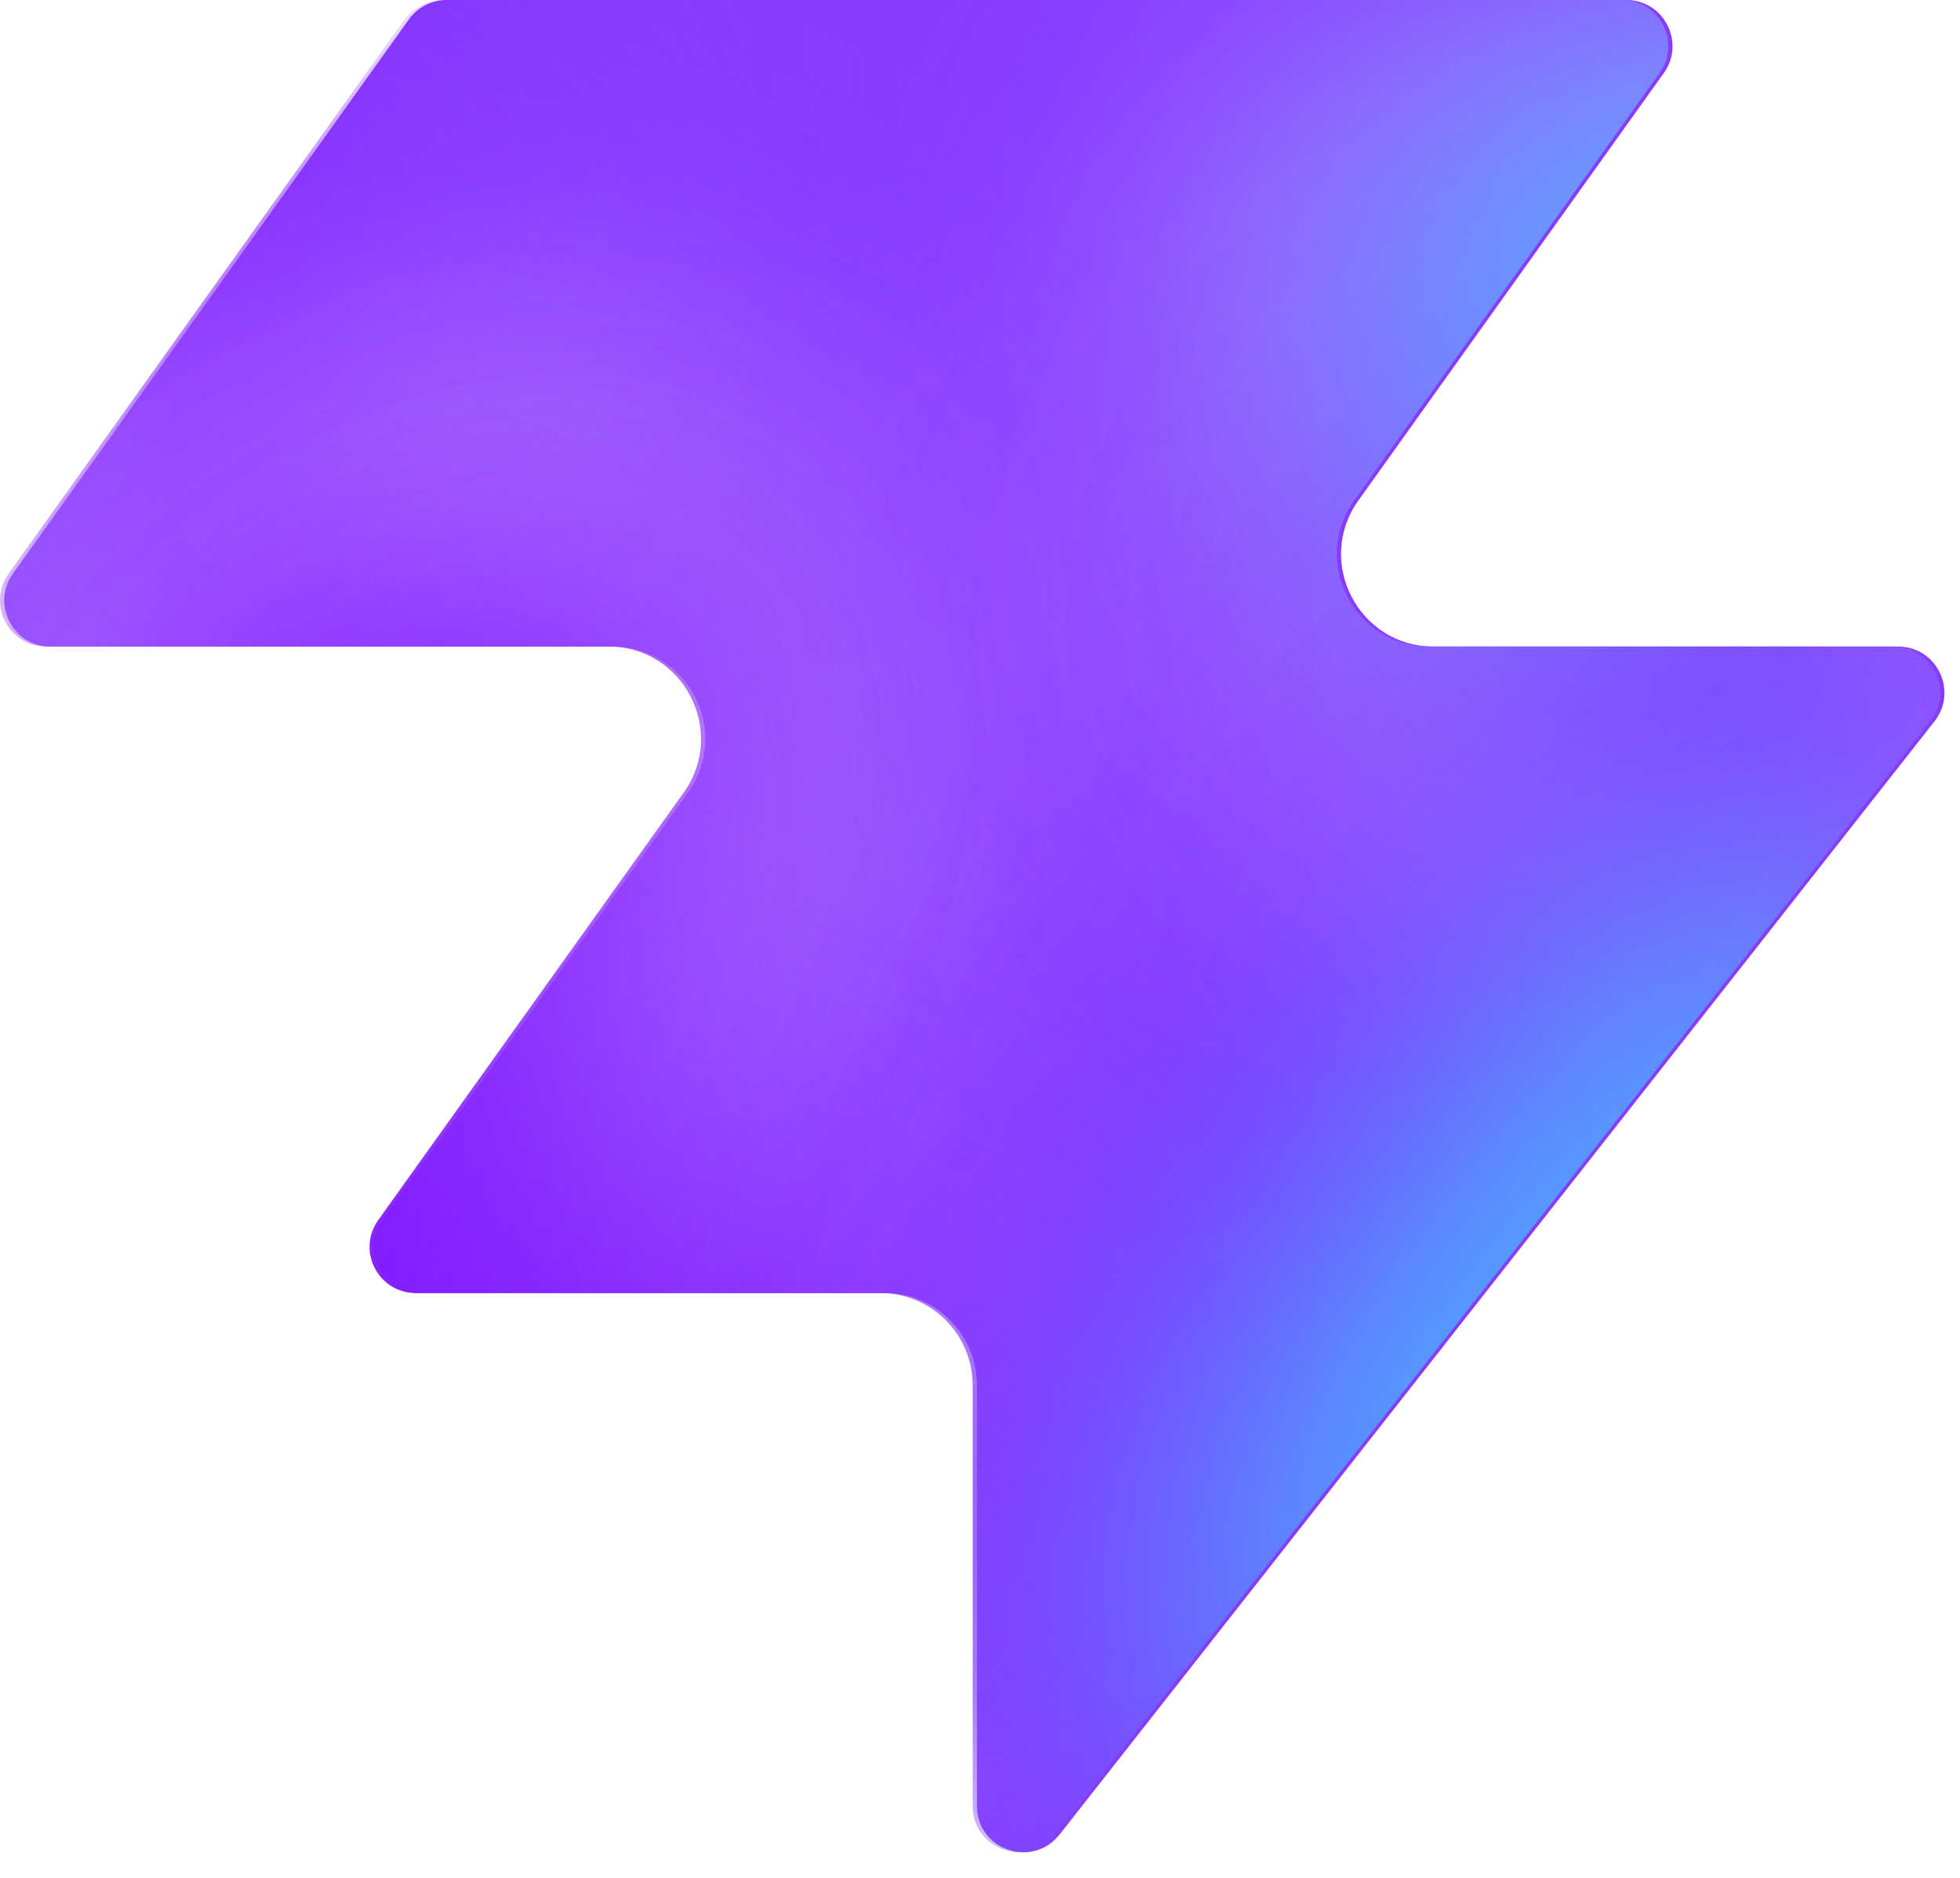
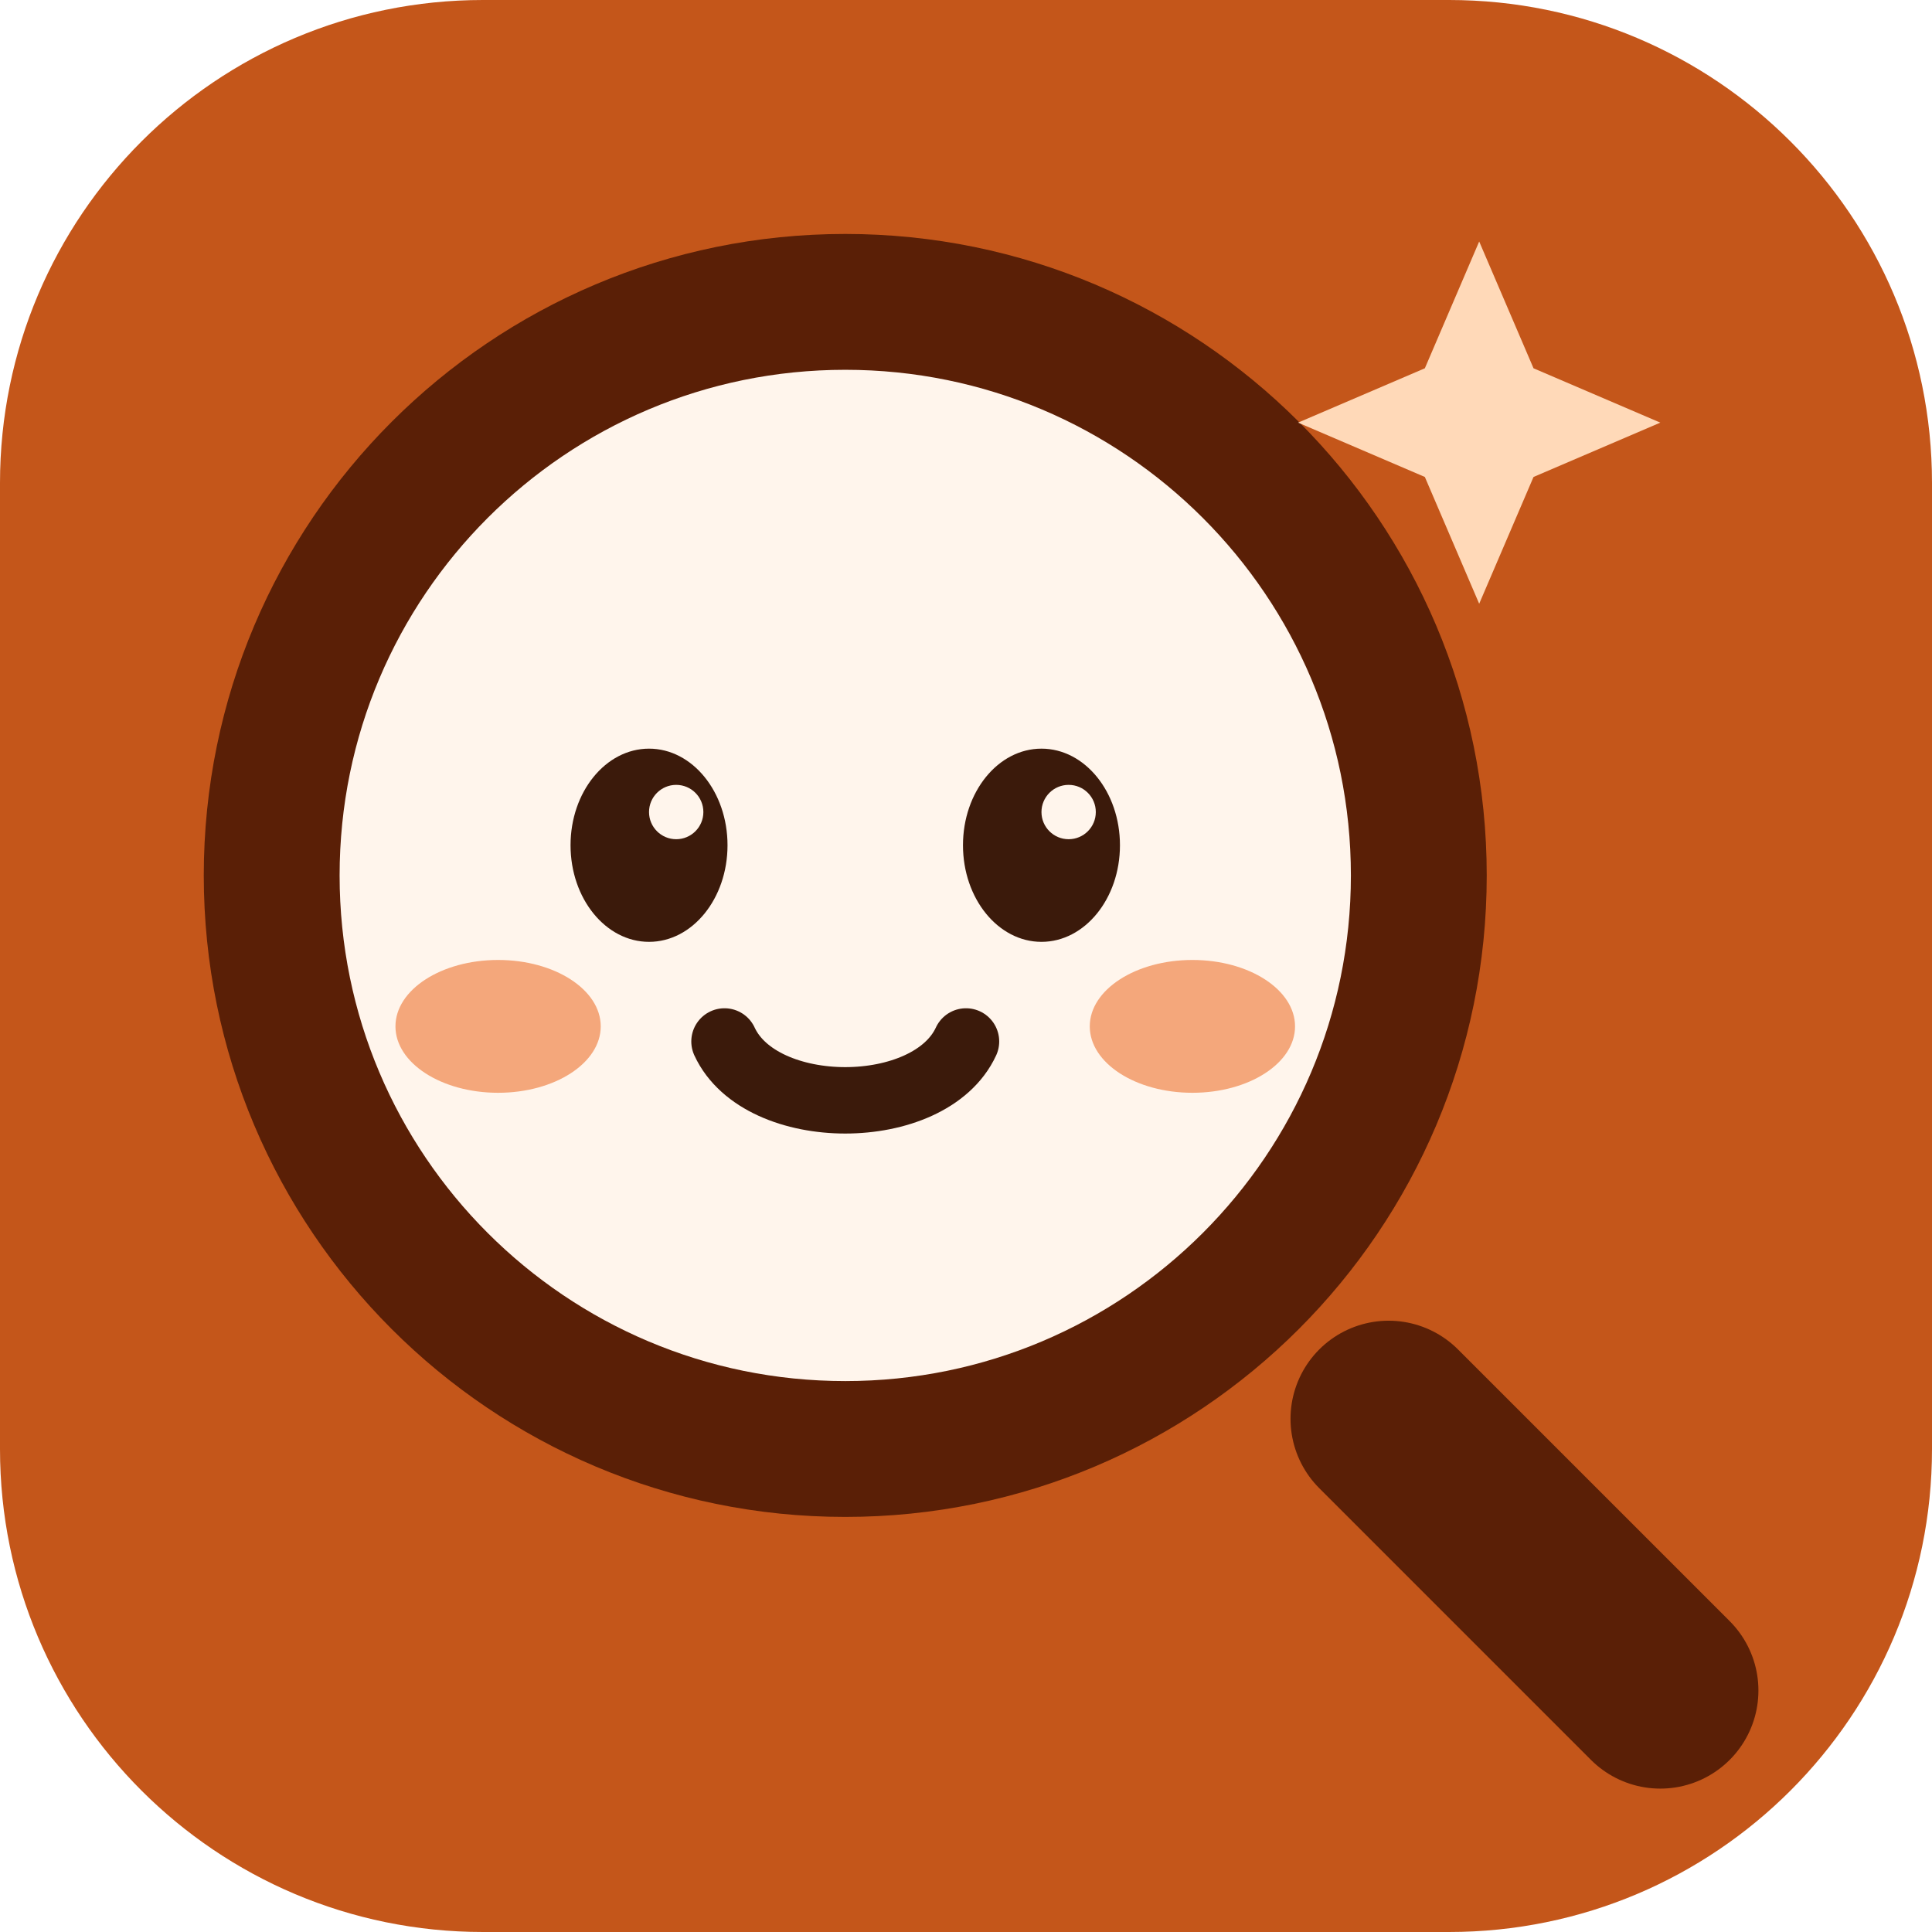
- <svg xmlns="http://www.w3.org/2000/svg" width="48" height="46" fill="none" viewBox="0 0 48 46">
-   <path fill="#863bff" d="M25.946 44.938c-.664.845-2.021.375-2.021-.698V33.937a2.26 2.26 0 0 0-2.262-2.262H10.287c-.92 0-1.456-1.04-.92-1.788l7.48-10.471c1.07-1.497 0-3.578-1.842-3.578H1.237c-.92 0-1.456-1.04-.92-1.788L10.013.474c.214-.297.556-.474.92-.474h28.894c.92 0 1.456 1.04.92 1.788l-7.48 10.471c-1.07 1.498 0 3.579 1.842 3.579h11.377c.943 0 1.473 1.088.89 1.83L25.947 44.94z" style="fill:#863bff;fill:color(display-p3 .525 .23 1);fill-opacity:1" />
-   <mask id="a" width="48" height="46" x="0" y="0" maskUnits="userSpaceOnUse" style="mask-type:alpha">
-     <path fill="#000" d="M25.842 44.938c-.664.844-2.021.375-2.021-.698V33.937a2.26 2.26 0 0 0-2.262-2.262H10.183c-.92 0-1.456-1.04-.92-1.788l7.48-10.471c1.07-1.498 0-3.579-1.842-3.579H1.133c-.92 0-1.456-1.04-.92-1.787L9.91.473c.214-.297.556-.474.92-.474h28.894c.92 0 1.456 1.04.92 1.788l-7.48 10.471c-1.07 1.498 0 3.578 1.842 3.578h11.377c.943 0 1.473 1.088.89 1.832L25.843 44.94z" style="fill:#000;fill-opacity:1" />
-   </mask>
-   <g mask="url(#a)">
-     <g filter="url(#b)">
-       <ellipse cx="5.508" cy="14.704" fill="#ede6ff" rx="5.508" ry="14.704" style="fill:#ede6ff;fill:color(display-p3 .927 .903 1);fill-opacity:1" transform="matrix(.00324 1 1 -.00324 -4.47 31.516)" />
-     </g>
-     <g filter="url(#c)">
-       <ellipse cx="10.399" cy="29.851" fill="#ede6ff" rx="10.399" ry="29.851" style="fill:#ede6ff;fill:color(display-p3 .927 .903 1);fill-opacity:1" transform="matrix(.00324 1 1 -.00324 -39.328 7.883)" />
-     </g>
-     <g filter="url(#d)">
-       <ellipse cx="5.508" cy="30.487" fill="#7e14ff" rx="5.508" ry="30.487" style="fill:#7e14ff;fill:color(display-p3 .492 .077 1);fill-opacity:1" transform="rotate(89.814 -25.913 -14.639)scale(1 -1)" />
-     </g>
-     <g filter="url(#e)">
-       <ellipse cx="5.508" cy="30.599" fill="#7e14ff" rx="5.508" ry="30.599" style="fill:#7e14ff;fill:color(display-p3 .492 .077 1);fill-opacity:1" transform="rotate(89.814 -32.644 -3.334)scale(1 -1)" />
-     </g>
-     <g filter="url(#f)">
-       <ellipse cx="5.508" cy="30.599" fill="#7e14ff" rx="5.508" ry="30.599" style="fill:#7e14ff;fill:color(display-p3 .492 .077 1);fill-opacity:1" transform="matrix(.00324 1 1 -.00324 -34.34 30.47)" />
-     </g>
-     <g filter="url(#g)">
-       <ellipse cx="14.072" cy="22.078" fill="#ede6ff" rx="14.072" ry="22.078" style="fill:#ede6ff;fill:color(display-p3 .927 .903 1);fill-opacity:1" transform="rotate(93.35 24.506 48.493)scale(-1 1)" />
-     </g>
-     <g filter="url(#h)">
-       <ellipse cx="3.47" cy="21.501" fill="#7e14ff" rx="3.47" ry="21.501" style="fill:#7e14ff;fill:color(display-p3 .492 .077 1);fill-opacity:1" transform="rotate(89.009 28.708 47.59)scale(-1 1)" />
-     </g>
-     <g filter="url(#i)">
-       <ellipse cx="3.47" cy="21.501" fill="#7e14ff" rx="3.47" ry="21.501" style="fill:#7e14ff;fill:color(display-p3 .492 .077 1);fill-opacity:1" transform="rotate(89.009 28.708 47.59)scale(-1 1)" />
-     </g>
-     <g filter="url(#j)">
-       <ellipse cx=".387" cy="8.972" fill="#7e14ff" rx="4.407" ry="29.108" style="fill:#7e14ff;fill:color(display-p3 .492 .077 1);fill-opacity:1" transform="rotate(39.51 .387 8.972)" />
-     </g>
-     <g filter="url(#k)">
-       <ellipse cx="47.523" cy="-6.092" fill="#7e14ff" rx="4.407" ry="29.108" style="fill:#7e14ff;fill:color(display-p3 .492 .077 1);fill-opacity:1" transform="rotate(37.892 47.523 -6.092)" />
-     </g>
-     <g filter="url(#l)">
-       <ellipse cx="41.412" cy="6.333" fill="#47bfff" rx="5.971" ry="9.665" style="fill:#47bfff;fill:color(display-p3 .28 .748 1);fill-opacity:1" transform="rotate(37.892 41.412 6.333)" />
-     </g>
-     <g filter="url(#m)">
-       <ellipse cx="-1.879" cy="38.332" fill="#7e14ff" rx="4.407" ry="29.108" style="fill:#7e14ff;fill:color(display-p3 .492 .077 1);fill-opacity:1" transform="rotate(37.892 -1.88 38.332)" />
-     </g>
-     <g filter="url(#n)">
-       <ellipse cx="-1.879" cy="38.332" fill="#7e14ff" rx="4.407" ry="29.108" style="fill:#7e14ff;fill:color(display-p3 .492 .077 1);fill-opacity:1" transform="rotate(37.892 -1.88 38.332)" />
-     </g>
-     <g filter="url(#o)">
-       <ellipse cx="35.651" cy="29.907" fill="#7e14ff" rx="4.407" ry="29.108" style="fill:#7e14ff;fill:color(display-p3 .492 .077 1);fill-opacity:1" transform="rotate(37.892 35.651 29.907)" />
-     </g>
-     <g filter="url(#p)">
-       <ellipse cx="38.418" cy="32.4" fill="#47bfff" rx="5.971" ry="15.297" style="fill:#47bfff;fill:color(display-p3 .28 .748 1);fill-opacity:1" transform="rotate(37.892 38.418 32.4)" />
-     </g>
-   </g>
-   <defs>
-     <filter id="b" width="60.045" height="41.654" x="-19.77" y="16.149" color-interpolation-filters="sRGB" filterUnits="userSpaceOnUse">
-       <feFlood flood-opacity="0" result="BackgroundImageFix" />
-       <feBlend in="SourceGraphic" in2="BackgroundImageFix" result="shape" />
-       <feGaussianBlur result="effect1_foregroundBlur_2002_17158" stdDeviation="7.659" />
-     </filter>
-     <filter id="c" width="90.34" height="51.437" x="-54.613" y="-7.533" color-interpolation-filters="sRGB" filterUnits="userSpaceOnUse">
-       <feFlood flood-opacity="0" result="BackgroundImageFix" />
-       <feBlend in="SourceGraphic" in2="BackgroundImageFix" result="shape" />
-       <feGaussianBlur result="effect1_foregroundBlur_2002_17158" stdDeviation="7.659" />
-     </filter>
-     <filter id="d" width="79.355" height="29.4" x="-49.64" y="2.03" color-interpolation-filters="sRGB" filterUnits="userSpaceOnUse">
-       <feFlood flood-opacity="0" result="BackgroundImageFix" />
-       <feBlend in="SourceGraphic" in2="BackgroundImageFix" result="shape" />
-       <feGaussianBlur result="effect1_foregroundBlur_2002_17158" stdDeviation="4.596" />
-     </filter>
-     <filter id="e" width="79.579" height="29.4" x="-45.045" y="20.029" color-interpolation-filters="sRGB" filterUnits="userSpaceOnUse">
-       <feFlood flood-opacity="0" result="BackgroundImageFix" />
-       <feBlend in="SourceGraphic" in2="BackgroundImageFix" result="shape" />
-       <feGaussianBlur result="effect1_foregroundBlur_2002_17158" stdDeviation="4.596" />
-     </filter>
-     <filter id="f" width="79.579" height="29.4" x="-43.513" y="21.178" color-interpolation-filters="sRGB" filterUnits="userSpaceOnUse">
-       <feFlood flood-opacity="0" result="BackgroundImageFix" />
-       <feBlend in="SourceGraphic" in2="BackgroundImageFix" result="shape" />
-       <feGaussianBlur result="effect1_foregroundBlur_2002_17158" stdDeviation="4.596" />
-     </filter>
-     <filter id="g" width="74.749" height="58.852" x="15.756" y="-17.901" color-interpolation-filters="sRGB" filterUnits="userSpaceOnUse">
-       <feFlood flood-opacity="0" result="BackgroundImageFix" />
-       <feBlend in="SourceGraphic" in2="BackgroundImageFix" result="shape" />
-       <feGaussianBlur result="effect1_foregroundBlur_2002_17158" stdDeviation="7.659" />
-     </filter>
-     <filter id="h" width="61.377" height="25.362" x="23.548" y="2.284" color-interpolation-filters="sRGB" filterUnits="userSpaceOnUse">
-       <feFlood flood-opacity="0" result="BackgroundImageFix" />
-       <feBlend in="SourceGraphic" in2="BackgroundImageFix" result="shape" />
-       <feGaussianBlur result="effect1_foregroundBlur_2002_17158" stdDeviation="4.596" />
-     </filter>
-     <filter id="i" width="61.377" height="25.362" x="23.548" y="2.284" color-interpolation-filters="sRGB" filterUnits="userSpaceOnUse">
-       <feFlood flood-opacity="0" result="BackgroundImageFix" />
-       <feBlend in="SourceGraphic" in2="BackgroundImageFix" result="shape" />
-       <feGaussianBlur result="effect1_foregroundBlur_2002_17158" stdDeviation="4.596" />
-     </filter>
-     <filter id="j" width="56.045" height="63.649" x="-27.636" y="-22.853" color-interpolation-filters="sRGB" filterUnits="userSpaceOnUse">
-       <feFlood flood-opacity="0" result="BackgroundImageFix" />
-       <feBlend in="SourceGraphic" in2="BackgroundImageFix" result="shape" />
-       <feGaussianBlur result="effect1_foregroundBlur_2002_17158" stdDeviation="4.596" />
-     </filter>
-     <filter id="k" width="54.814" height="64.646" x="20.116" y="-38.415" color-interpolation-filters="sRGB" filterUnits="userSpaceOnUse">
-       <feFlood flood-opacity="0" result="BackgroundImageFix" />
-       <feBlend in="SourceGraphic" in2="BackgroundImageFix" result="shape" />
-       <feGaussianBlur result="effect1_foregroundBlur_2002_17158" stdDeviation="4.596" />
-     </filter>
-     <filter id="l" width="33.541" height="35.313" x="24.641" y="-11.323" color-interpolation-filters="sRGB" filterUnits="userSpaceOnUse">
-       <feFlood flood-opacity="0" result="BackgroundImageFix" />
-       <feBlend in="SourceGraphic" in2="BackgroundImageFix" result="shape" />
-       <feGaussianBlur result="effect1_foregroundBlur_2002_17158" stdDeviation="4.596" />
-     </filter>
-     <filter id="m" width="54.814" height="64.646" x="-29.286" y="6.009" color-interpolation-filters="sRGB" filterUnits="userSpaceOnUse">
-       <feFlood flood-opacity="0" result="BackgroundImageFix" />
-       <feBlend in="SourceGraphic" in2="BackgroundImageFix" result="shape" />
-       <feGaussianBlur result="effect1_foregroundBlur_2002_17158" stdDeviation="4.596" />
-     </filter>
-     <filter id="n" width="54.814" height="64.646" x="-29.286" y="6.009" color-interpolation-filters="sRGB" filterUnits="userSpaceOnUse">
-       <feFlood flood-opacity="0" result="BackgroundImageFix" />
-       <feBlend in="SourceGraphic" in2="BackgroundImageFix" result="shape" />
-       <feGaussianBlur result="effect1_foregroundBlur_2002_17158" stdDeviation="4.596" />
-     </filter>
-     <filter id="o" width="54.814" height="64.646" x="8.244" y="-2.416" color-interpolation-filters="sRGB" filterUnits="userSpaceOnUse">
-       <feFlood flood-opacity="0" result="BackgroundImageFix" />
-       <feBlend in="SourceGraphic" in2="BackgroundImageFix" result="shape" />
-       <feGaussianBlur result="effect1_foregroundBlur_2002_17158" stdDeviation="4.596" />
-     </filter>
-     <filter id="p" width="39.409" height="43.623" x="18.713" y="10.588" color-interpolation-filters="sRGB" filterUnits="userSpaceOnUse">
-       <feFlood flood-opacity="0" result="BackgroundImageFix" />
-       <feBlend in="SourceGraphic" in2="BackgroundImageFix" result="shape" />
-       <feGaussianBlur result="effect1_foregroundBlur_2002_17158" stdDeviation="4.596" />
-     </filter>
-   </defs>
+ <svg xmlns="http://www.w3.org/2000/svg" viewBox="0 0 64 64" fill="none">
+   <rect width="64" height="64" rx="16" fill="#c4561a" />
+   <path d="M46 47l9 9" stroke="#5a1f06" stroke-width="6.5" stroke-linecap="round" />
+   <circle cx="28" cy="29" r="19" fill="#fff5ec" stroke="#5a1f06" stroke-width="4.5" />
+   <ellipse cx="21.5" cy="28" rx="2.6" ry="3.2" fill="#3b1a0b" />
+   <ellipse cx="34.5" cy="28" rx="2.6" ry="3.2" fill="#3b1a0b" />
+   <circle cx="22.4" cy="26.9" r=".9" fill="#fff5ec" />
+   <circle cx="35.4" cy="26.9" r=".9" fill="#fff5ec" />
+   <ellipse cx="16.5" cy="34" rx="3.4" ry="2.2" fill="#f4a77b" />
+   <ellipse cx="39.5" cy="34" rx="3.4" ry="2.2" fill="#f4a77b" />
+   <path d="M24 34.5c1.2 2.6 6.8 2.6 8 0" stroke="#3b1a0b" stroke-width="2.2" stroke-linecap="round" />
+   <path d="M49 8l1.8 4.2L55 14l-4.2 1.8L49 20l-1.8-4.2L43 14l4.2-1.8z" fill="#ffd9b8" />
</svg>
